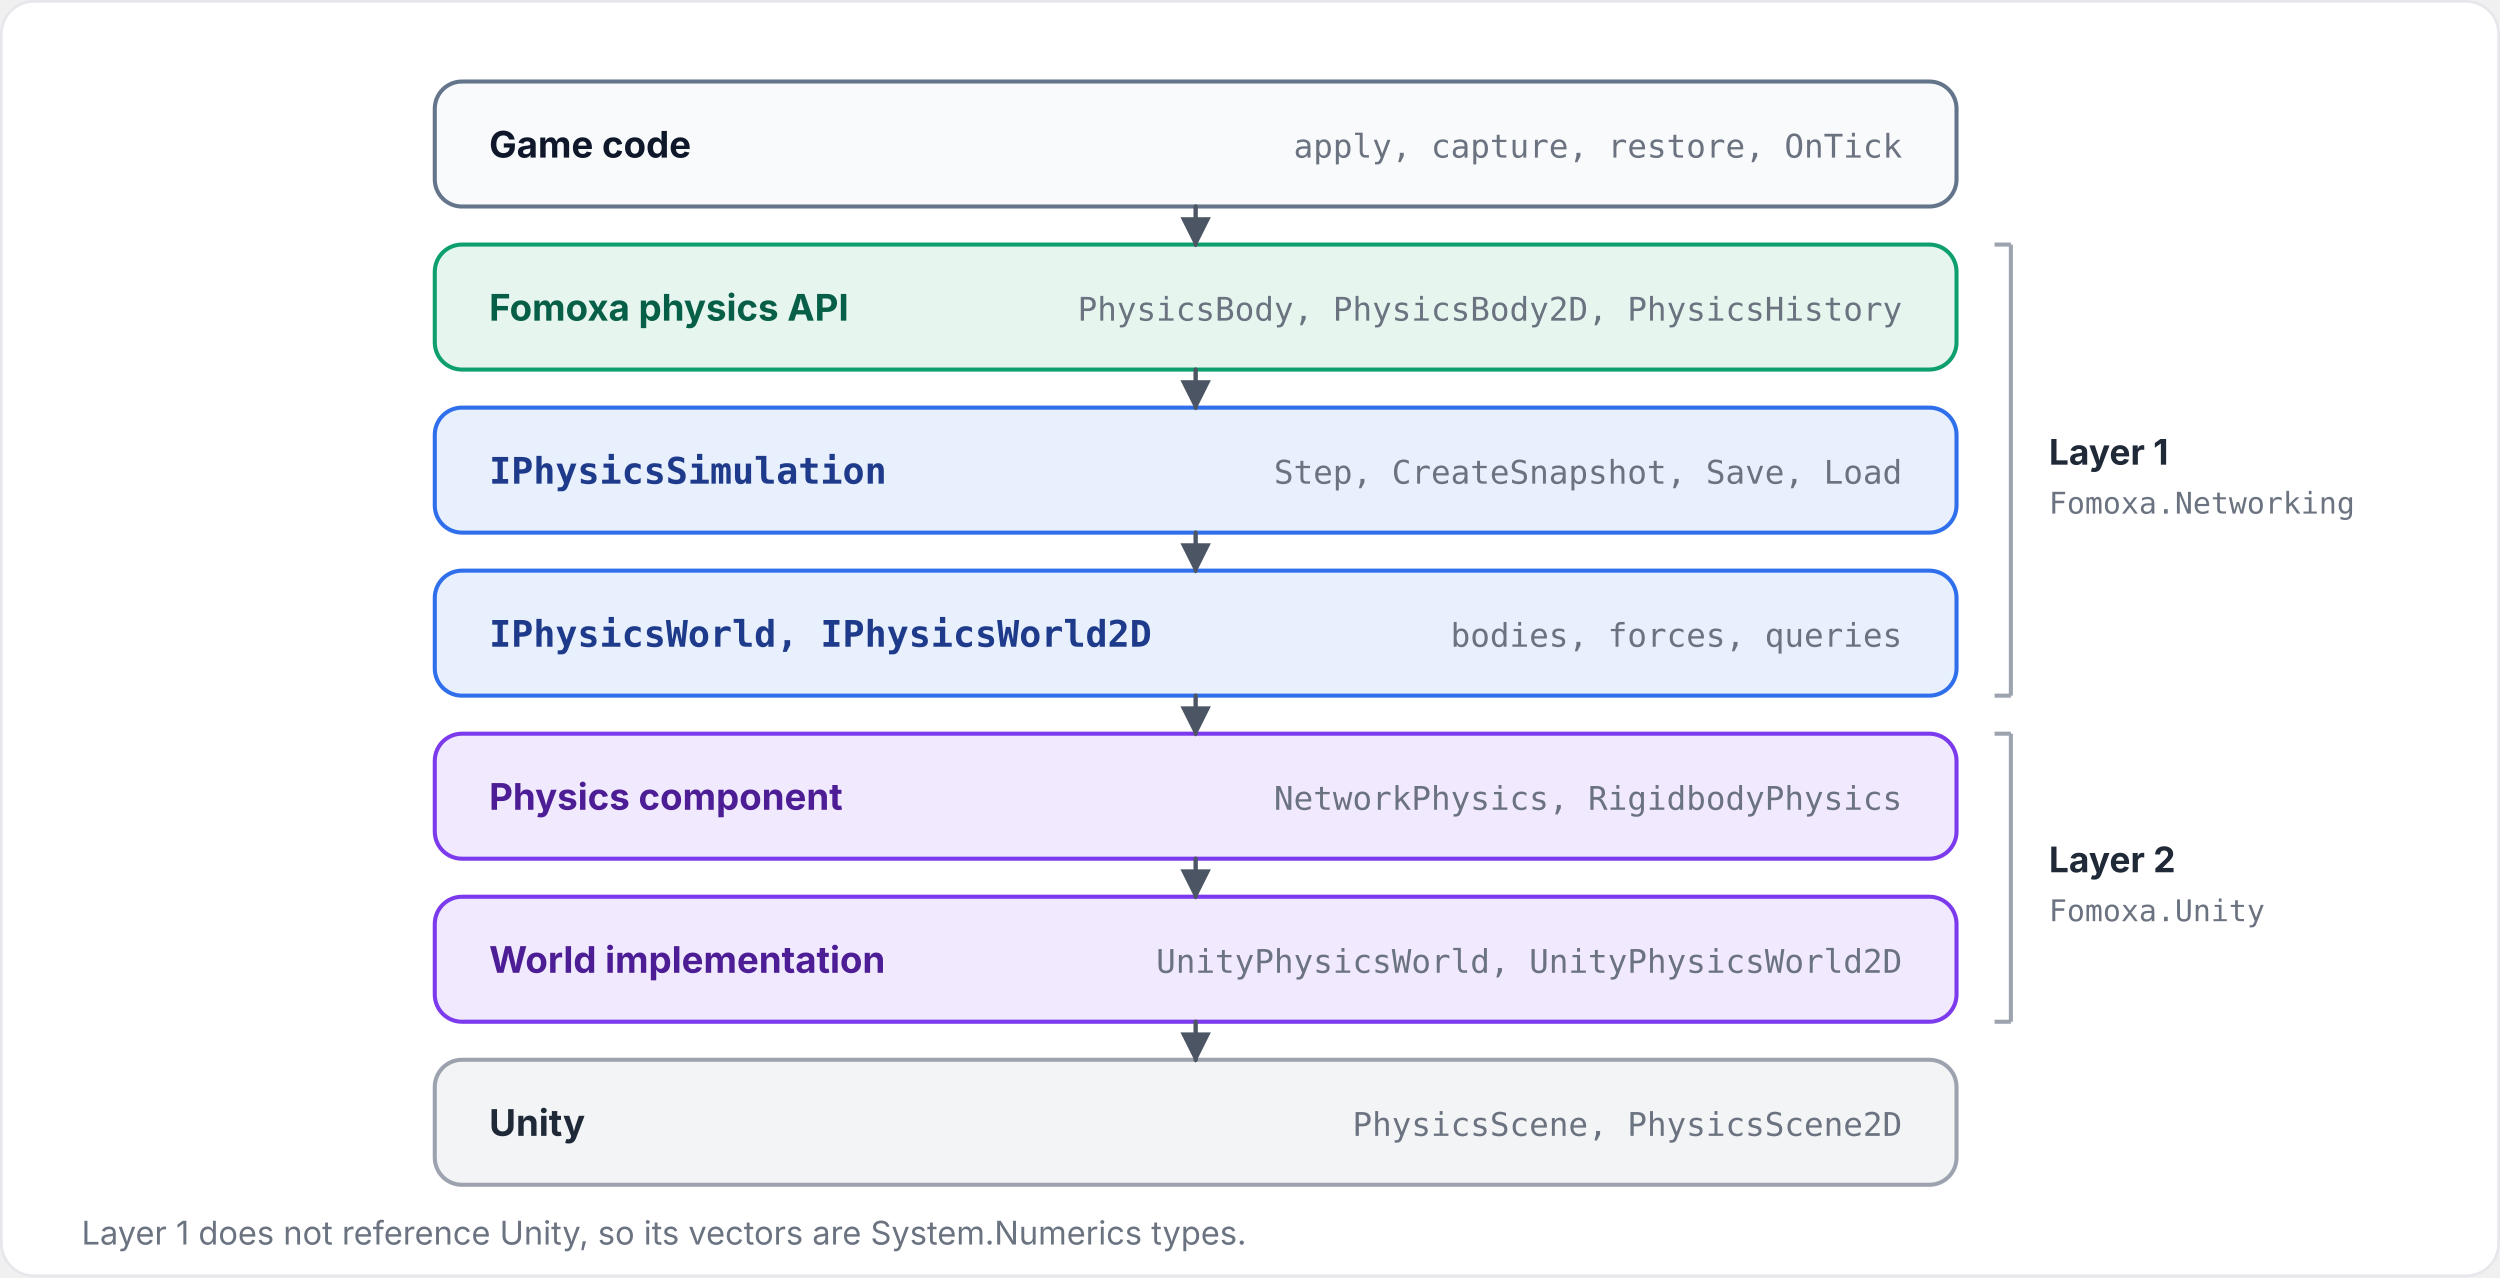
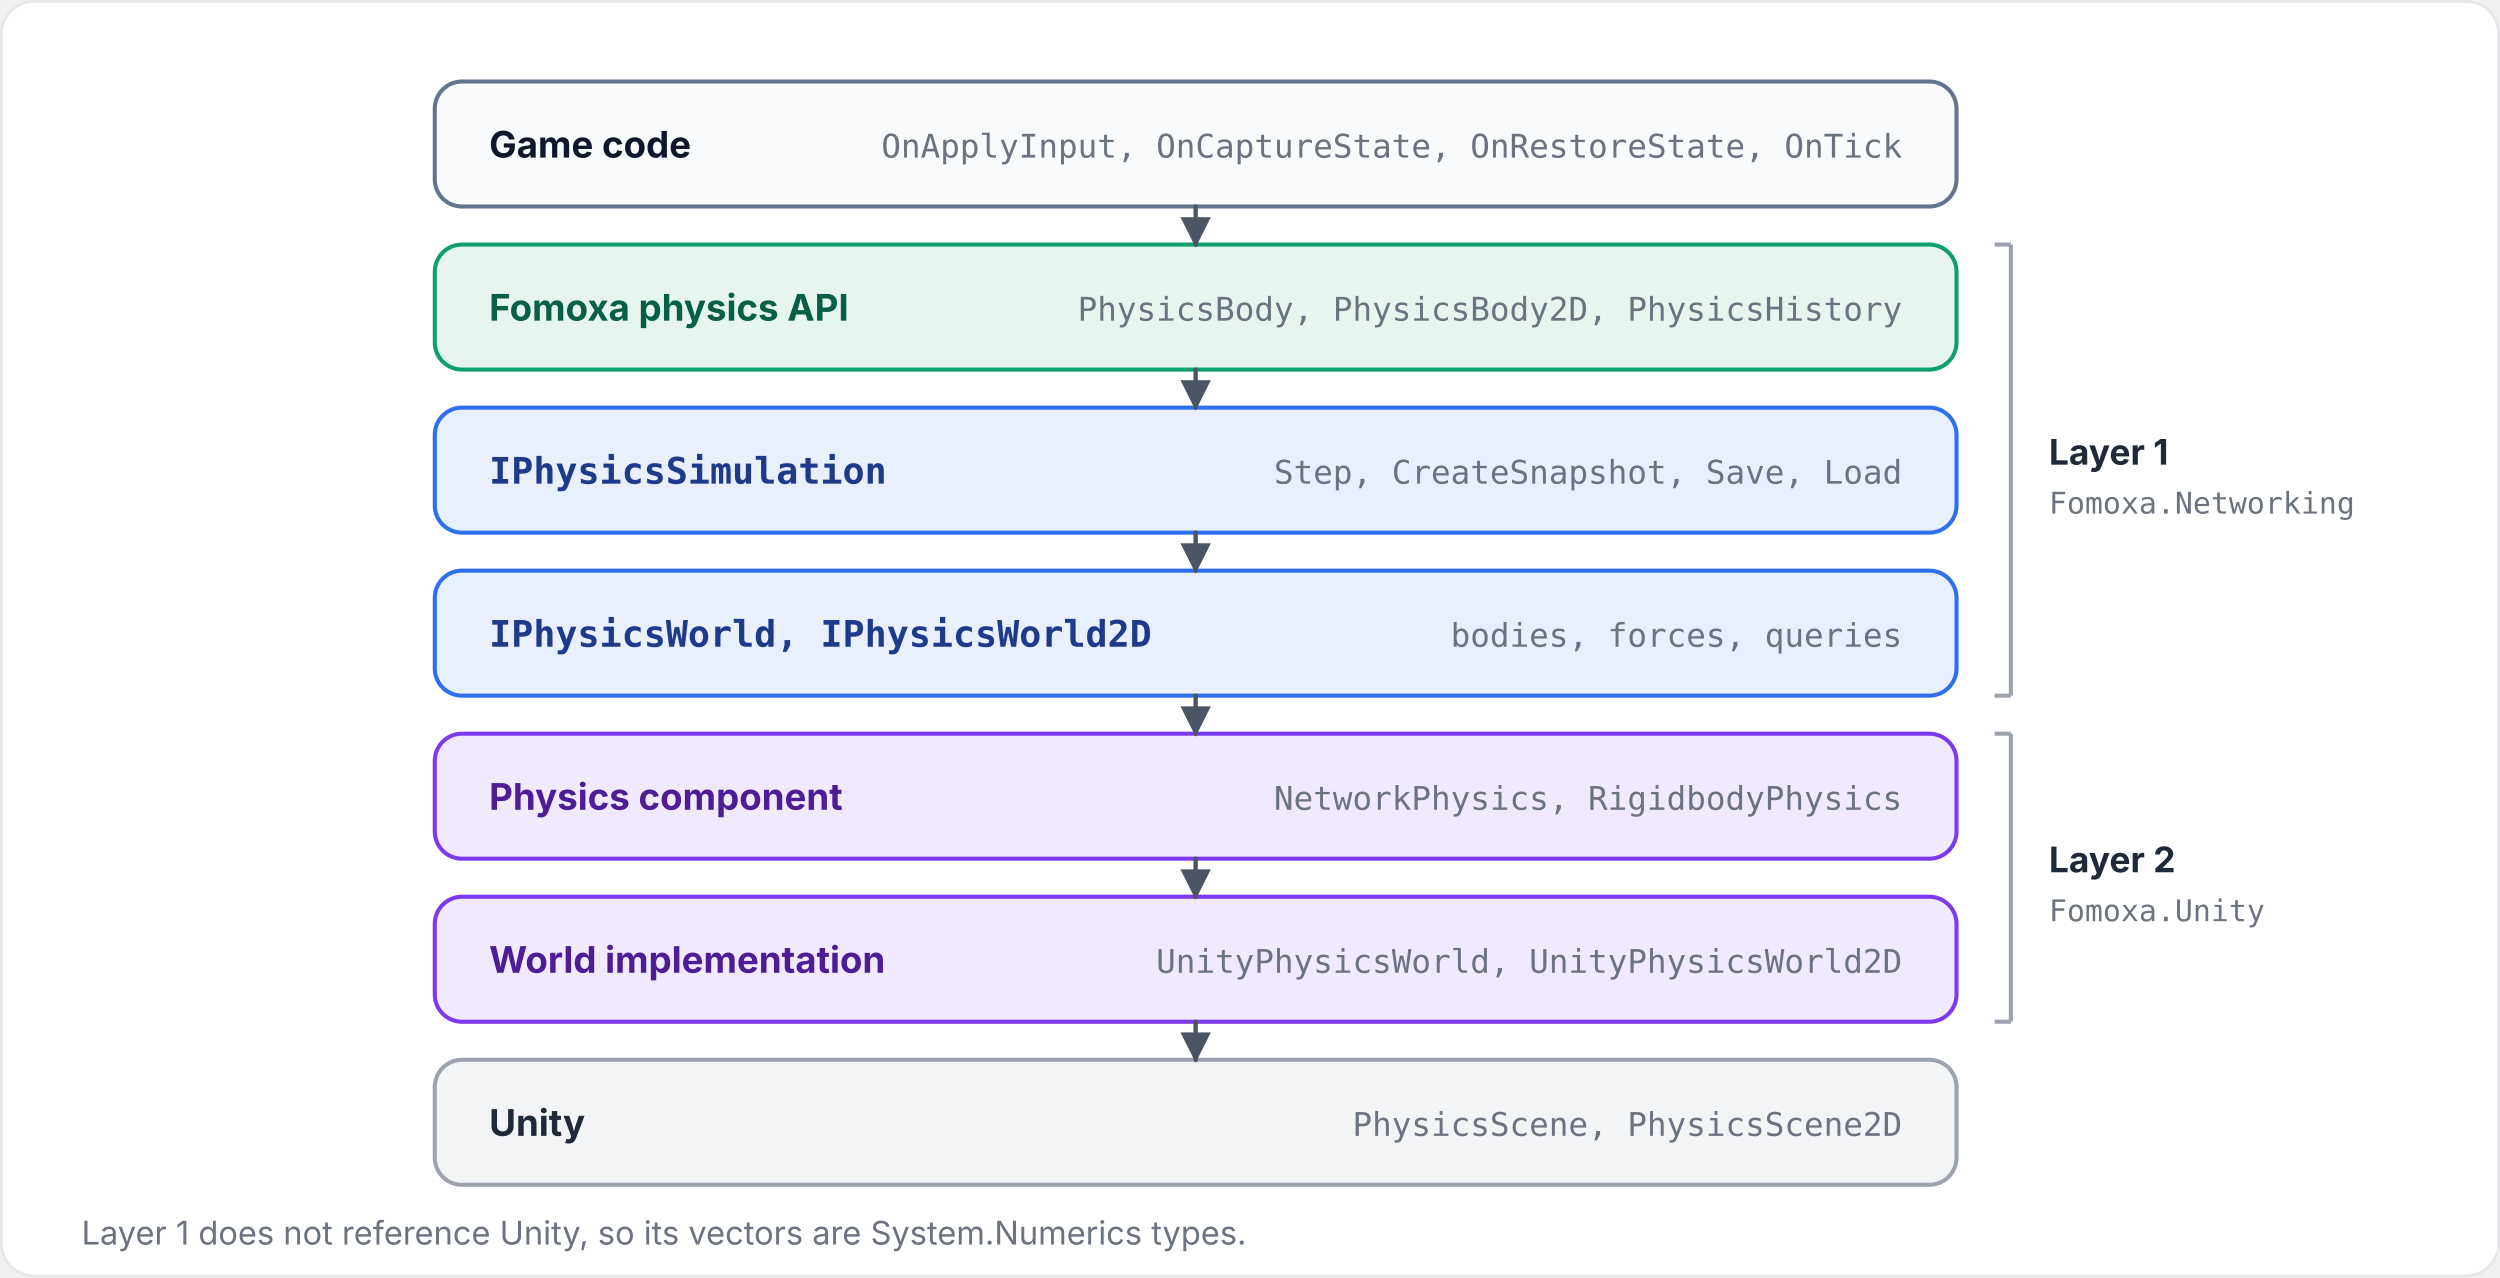
<svg xmlns="http://www.w3.org/2000/svg" width="920" height="470" viewBox="0 0 920 470" role="img" aria-label="The physics layers, from game code down to Unity">
  <defs>
    <marker id="arrow-4B5563" viewBox="0 0 10 10" refX="9" refY="5" markerWidth="7" markerHeight="7" orient="auto-start-reverse">
      <path d="M 0 0 L 10 5 L 0 10 z" fill="#4B5563" />
    </marker>
  </defs>
  <rect x="0.5" y="0.5" width="919" height="469" rx="12" fill="#FFFFFF" stroke="#E5E7EB" />
  <rect x="160.0" y="30.0" width="560.0" height="46.0" rx="10" fill="#F8FAFC" stroke="#64748B" stroke-width="1.5" />
  <text x="180.0" y="58.0" font-family="Inter, 'Segoe UI', Roboto, 'Helvetica Neue', Arial, sans-serif" font-size="13.5" font-weight="700" fill="#0F172A" text-anchor="start">Game code</text>
-   <text x="700.0" y="58.0" font-family="'JetBrains Mono', 'Cascadia Mono', Consolas, Menlo, monospace" font-size="12" font-weight="500" fill="#6B7280" text-anchor="end">apply, capture, restore, OnTick</text>
+   <text x="700.0" y="58.0" font-family="'JetBrains Mono', 'Cascadia Mono', Consolas, Menlo, monospace" font-size="12" font-weight="500" fill="#6B7280" text-anchor="end">OnApplyInput, OnCaptureState, OnRestoreState, OnTick</text>
  <rect x="160.0" y="90.0" width="560.0" height="46.0" rx="10" fill="#E6F6EF" stroke="#0E9F6E" stroke-width="1.5" />
  <text x="180.0" y="118.0" font-family="Inter, 'Segoe UI', Roboto, 'Helvetica Neue', Arial, sans-serif" font-size="13.5" font-weight="700" fill="#065F46" text-anchor="start">Fomoxa physics API</text>
  <text x="700.0" y="118.0" font-family="'JetBrains Mono', 'Cascadia Mono', Consolas, Menlo, monospace" font-size="12" font-weight="500" fill="#6B7280" text-anchor="end">PhysicsBody, PhysicsBody2D, PhysicsHistory</text>
  <path d="M 440.0 76.0 L 440.0 90.0" fill="none" stroke="#4B5563" stroke-width="1.6" stroke-linejoin="round" stroke-linecap="round" marker-end="url(#arrow-4B5563)" />
  <rect x="160.0" y="150.0" width="560.0" height="46.0" rx="10" fill="#E8F0FE" stroke="#2F6FEB" stroke-width="1.5" />
  <text x="180.0" y="178.0" font-family="'JetBrains Mono', 'Cascadia Mono', Consolas, Menlo, monospace" font-size="13.5" font-weight="700" fill="#1E3A8A" text-anchor="start">IPhysicsSimulation</text>
  <text x="700.0" y="178.0" font-family="'JetBrains Mono', 'Cascadia Mono', Consolas, Menlo, monospace" font-size="12" font-weight="500" fill="#6B7280" text-anchor="end">Step, CreateSnapshot, Save, Load</text>
  <path d="M 440.0 136.0 L 440.0 150.0" fill="none" stroke="#4B5563" stroke-width="1.6" stroke-linejoin="round" stroke-linecap="round" marker-end="url(#arrow-4B5563)" />
  <rect x="160.0" y="210.0" width="560.0" height="46.0" rx="10" fill="#E8F0FE" stroke="#2F6FEB" stroke-width="1.5" />
  <text x="180.0" y="238.0" font-family="'JetBrains Mono', 'Cascadia Mono', Consolas, Menlo, monospace" font-size="13.5" font-weight="700" fill="#1E3A8A" text-anchor="start">IPhysicsWorld, IPhysicsWorld2D</text>
  <text x="700.0" y="238.0" font-family="'JetBrains Mono', 'Cascadia Mono', Consolas, Menlo, monospace" font-size="12" font-weight="500" fill="#6B7280" text-anchor="end">bodies, forces, queries</text>
  <path d="M 440.0 196.0 L 440.0 210.0" fill="none" stroke="#4B5563" stroke-width="1.6" stroke-linejoin="round" stroke-linecap="round" marker-end="url(#arrow-4B5563)" />
  <rect x="160.0" y="270.0" width="560.0" height="46.0" rx="10" fill="#F1EAFE" stroke="#7C3AED" stroke-width="1.5" />
  <text x="180.0" y="298.0" font-family="Inter, 'Segoe UI', Roboto, 'Helvetica Neue', Arial, sans-serif" font-size="13.5" font-weight="700" fill="#4C1D95" text-anchor="start">Physics component</text>
  <text x="700.0" y="298.0" font-family="'JetBrains Mono', 'Cascadia Mono', Consolas, Menlo, monospace" font-size="12" font-weight="500" fill="#6B7280" text-anchor="end">NetworkPhysics, RigidbodyPhysics</text>
  <path d="M 440.0 256.0 L 440.0 270.0" fill="none" stroke="#4B5563" stroke-width="1.6" stroke-linejoin="round" stroke-linecap="round" marker-end="url(#arrow-4B5563)" />
  <rect x="160.0" y="330.0" width="560.0" height="46.0" rx="10" fill="#F1EAFE" stroke="#7C3AED" stroke-width="1.5" />
  <text x="180.0" y="358.0" font-family="Inter, 'Segoe UI', Roboto, 'Helvetica Neue', Arial, sans-serif" font-size="13.5" font-weight="700" fill="#4C1D95" text-anchor="start">World implementation</text>
  <text x="700.0" y="358.0" font-family="'JetBrains Mono', 'Cascadia Mono', Consolas, Menlo, monospace" font-size="12" font-weight="500" fill="#6B7280" text-anchor="end">UnityPhysicsWorld, UnityPhysicsWorld2D</text>
  <path d="M 440.0 316.0 L 440.0 330.0" fill="none" stroke="#4B5563" stroke-width="1.6" stroke-linejoin="round" stroke-linecap="round" marker-end="url(#arrow-4B5563)" />
  <rect x="160.0" y="390.0" width="560.0" height="46.0" rx="10" fill="#F3F4F6" stroke="#9CA3AF" stroke-width="1.5" />
  <text x="180.0" y="418.0" font-family="Inter, 'Segoe UI', Roboto, 'Helvetica Neue', Arial, sans-serif" font-size="13.5" font-weight="700" fill="#1F2937" text-anchor="start">Unity</text>
  <text x="700.0" y="418.0" font-family="'JetBrains Mono', 'Cascadia Mono', Consolas, Menlo, monospace" font-size="12" font-weight="500" fill="#6B7280" text-anchor="end">PhysicsScene, PhysicsScene2D</text>
  <path d="M 440.0 376.0 L 440.0 390.0" fill="none" stroke="#4B5563" stroke-width="1.6" stroke-linejoin="round" stroke-linecap="round" marker-end="url(#arrow-4B5563)" />
  <line x1="740.0" y1="90.0" x2="740.0" y2="256.0" stroke="#9CA3AF" stroke-width="1.5" />
  <line x1="734.0" y1="90.0" x2="740.0" y2="90.0" stroke="#9CA3AF" stroke-width="1.5" />
  <line x1="734.0" y1="256.0" x2="740.0" y2="256.0" stroke="#9CA3AF" stroke-width="1.5" />
  <text x="754.0" y="171.0" font-family="Inter, 'Segoe UI', Roboto, 'Helvetica Neue', Arial, sans-serif" font-size="13" font-weight="700" fill="#1F2937" text-anchor="start">Layer 1</text>
  <text x="754.0" y="189.0" font-family="'JetBrains Mono', 'Cascadia Mono', Consolas, Menlo, monospace" font-size="11" font-weight="500" fill="#6B7280" text-anchor="start">Fomoxa.Networking</text>
  <line x1="740.0" y1="270.0" x2="740.0" y2="376.0" stroke="#9CA3AF" stroke-width="1.5" />
  <line x1="734.0" y1="270.0" x2="740.0" y2="270.0" stroke="#9CA3AF" stroke-width="1.5" />
  <line x1="734.0" y1="376.0" x2="740.0" y2="376.0" stroke="#9CA3AF" stroke-width="1.5" />
  <text x="754.0" y="321.0" font-family="Inter, 'Segoe UI', Roboto, 'Helvetica Neue', Arial, sans-serif" font-size="13" font-weight="700" fill="#1F2937" text-anchor="start">Layer 2</text>
  <text x="754.0" y="339.0" font-family="'JetBrains Mono', 'Cascadia Mono', Consolas, Menlo, monospace" font-size="11" font-weight="500" fill="#6B7280" text-anchor="start">Fomoxa.Unity</text>
  <text x="30.0" y="458.0" font-family="Inter, 'Segoe UI', Roboto, 'Helvetica Neue', Arial, sans-serif" font-size="12" font-weight="400" fill="#6B7280" text-anchor="start">Layer 1 does not reference Unity, so its vectors are System.Numerics types.</text>
</svg>
